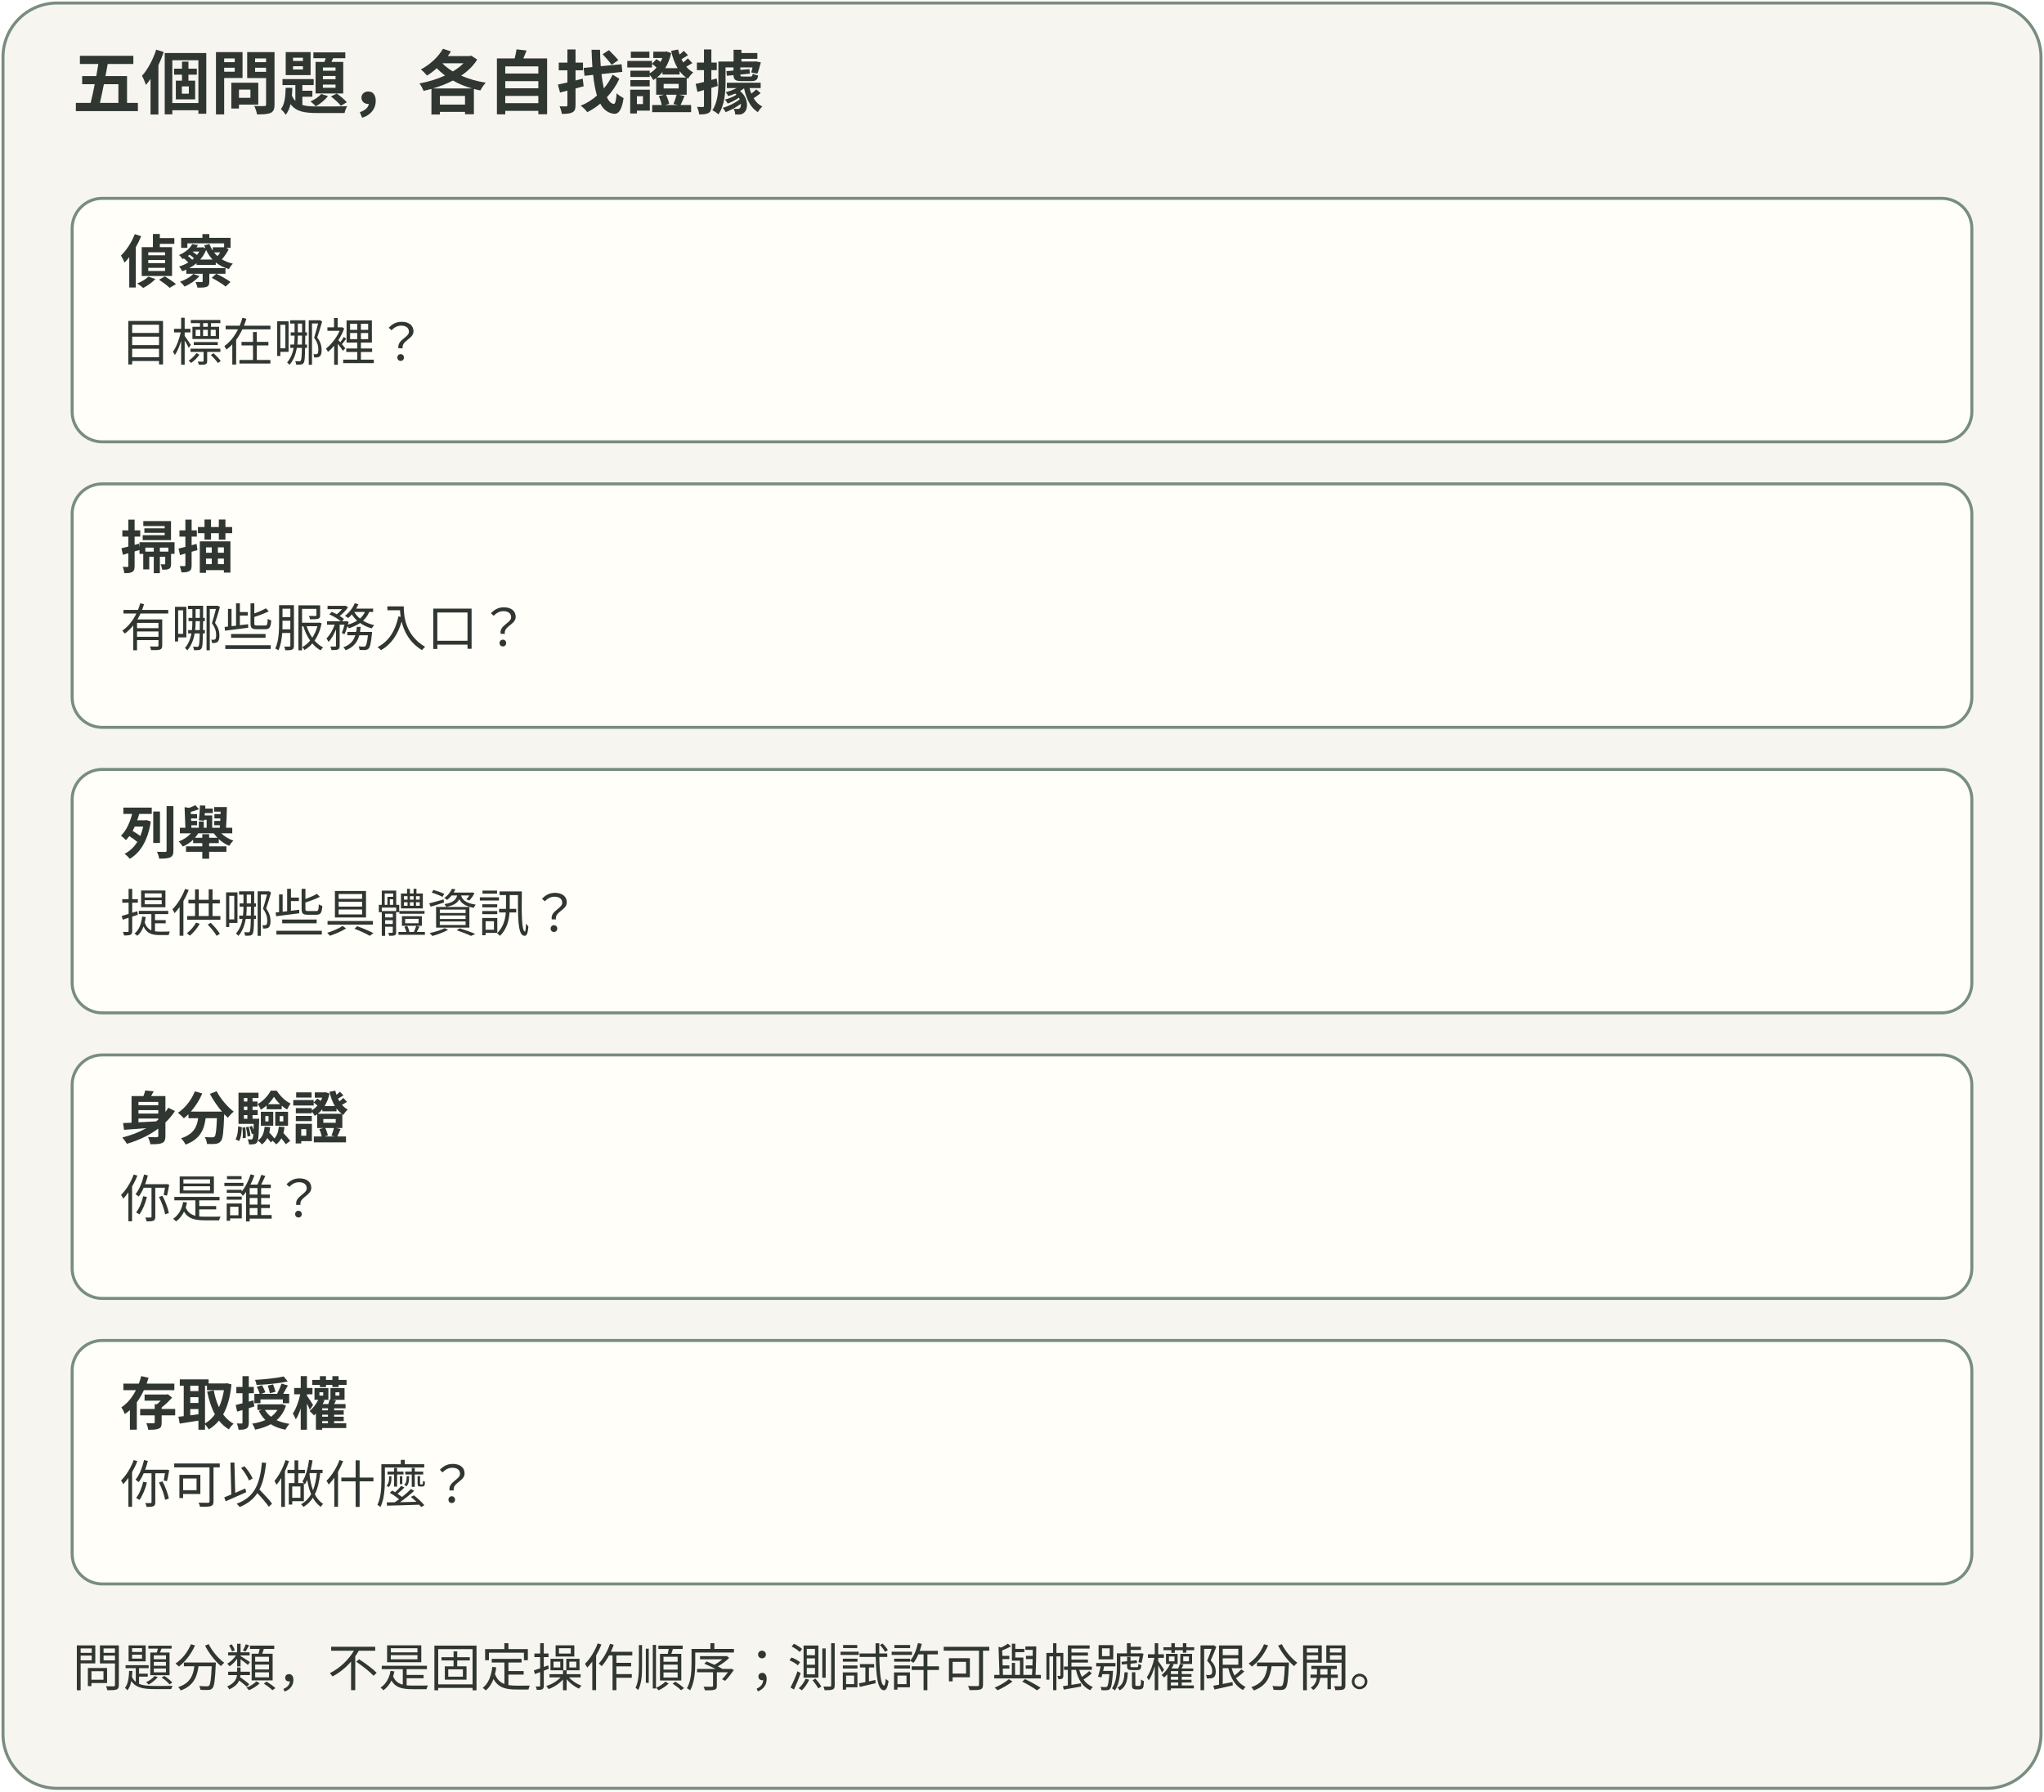
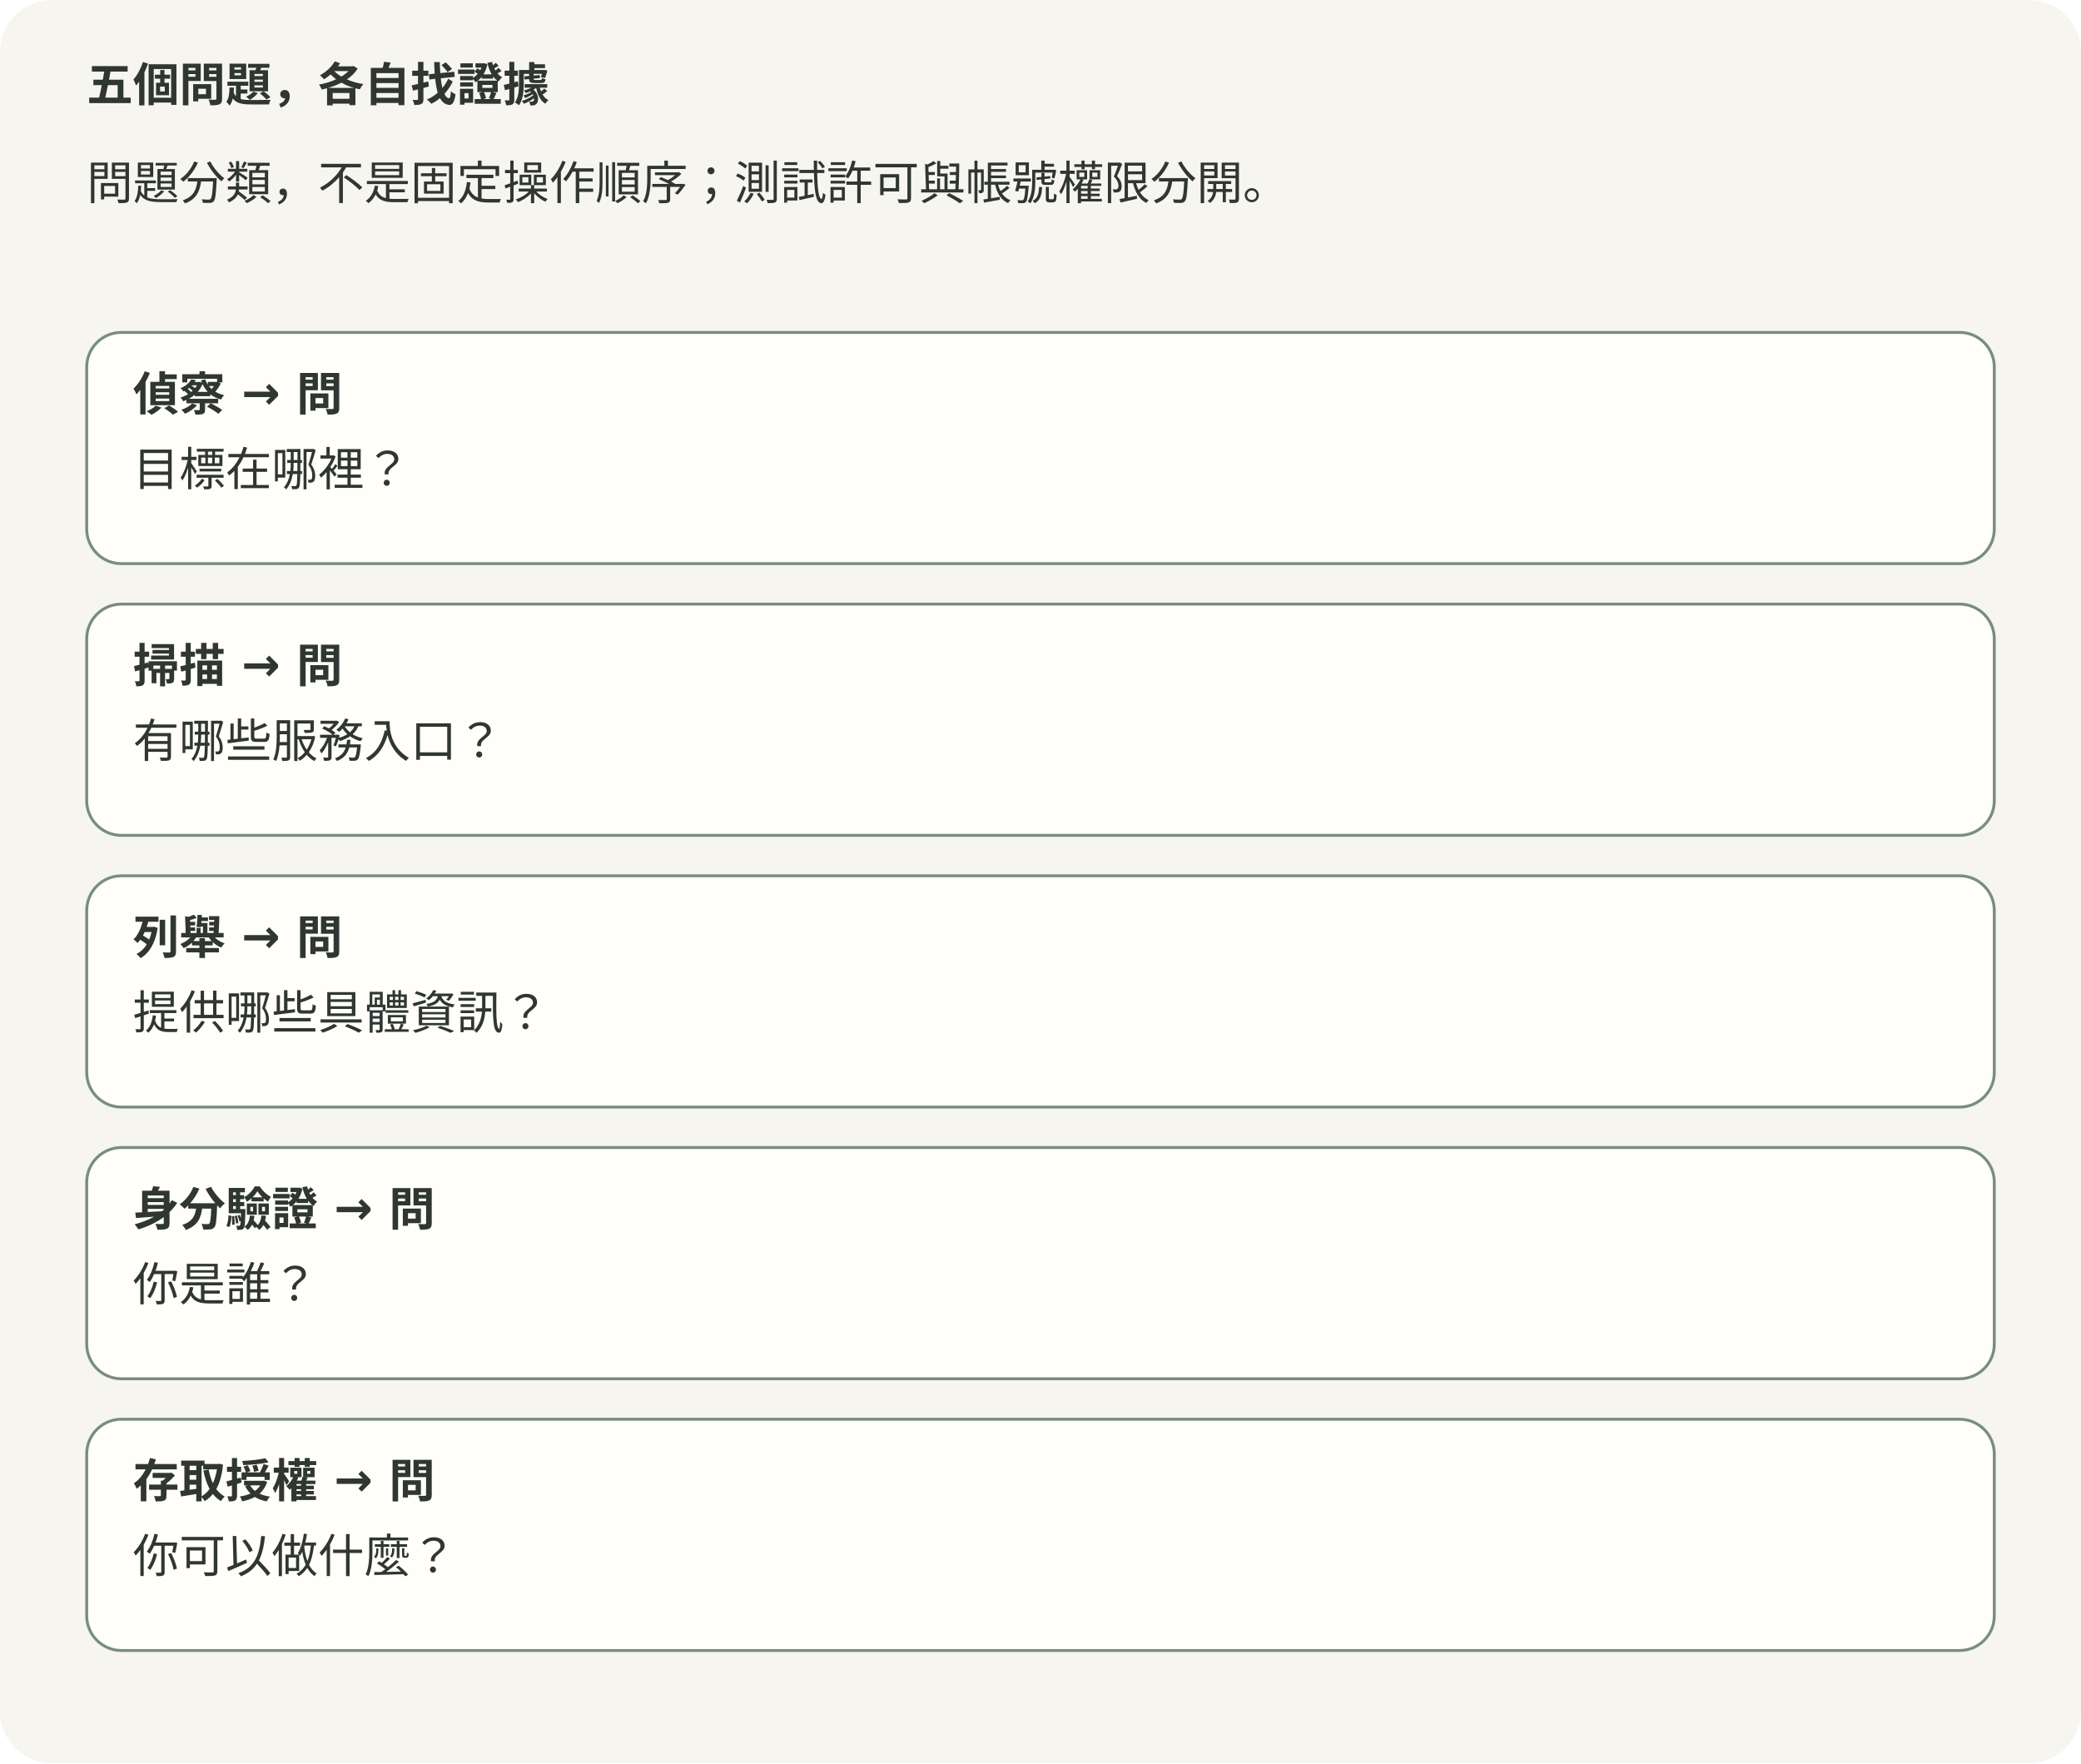
- <svg xmlns="http://www.w3.org/2000/svg" viewBox="0 0 680 596" role="img" aria-labelledby="title desc">
-   <rect x="1" y="1" width="678" height="594" rx="18" fill="#f7f5ef" stroke="#778d80" />
-   <g fill="#303632" font-family="sans-serif">
-     <text x="24" y="36" font-size="23" font-weight="bold">五個問題，各自找證據</text>
-     <rect x="24" y="66" width="632" height="81" rx="10" fill="#fffef9" stroke="#778d80" />
-     <text x="40" y="94" font-size="19" font-weight="bold">偵察</text>
-     <text x="40" y="120" font-size="17">目標在哪裡？</text>
-     <rect x="24" y="161" width="632" height="81" rx="10" fill="#fffef9" stroke="#778d80" />
-     <text x="40" y="189" font-size="19" font-weight="bold">掃描</text>
-     <text x="40" y="215" font-size="17">有哪些服務入口？</text>
-     <rect x="24" y="256" width="632" height="81" rx="10" fill="#fffef9" stroke="#778d80" />
-     <text x="40" y="284" font-size="19" font-weight="bold">列舉</text>
-     <text x="40" y="310" font-size="17">提供哪些具體資訊？</text>
-     <rect x="24" y="351" width="632" height="81" rx="10" fill="#fffef9" stroke="#778d80" />
-     <text x="40" y="379" font-size="19" font-weight="bold">身分驗證</text>
-     <text x="40" y="405" font-size="17">你是誰？</text>
-     <rect x="24" y="446" width="632" height="81" rx="10" fill="#fffef9" stroke="#778d80" />
-     <text x="40" y="474" font-size="19" font-weight="bold">存取授權</text>
-     <text x="40" y="500" font-size="17">你可以做什麼？</text>
-     <text x="24" y="561" font-size="17">問題分類，不是固定操作順序；測試許可與帳號權限分開。</text>
+ <svg xmlns="http://www.w3.org/2000/svg" width="720" height="610" viewBox="0 0 720 610" role="img" aria-labelledby="title desc">
+   <rect width="720" height="610" rx="18" fill="#f7f5ef" />
+   <g font-family="sans-serif" fill="#303632">
+     <text x="30" y="35" font-size="16" font-weight="650">五個問題，各自找證據</text>
+     <text x="30" y="69" font-size="16" font-weight="400">問題分類，不是固定操作順序；測試許可與帳號權限分開。</text>
+     <rect x="30" y="115" width="660" height="80" rx="12" fill="#fffef9" stroke="#778d80" />
+     <text x="46" y="142" font-size="16" font-weight="650">偵察 → 問</text>
+     <text x="46" y="168" font-size="16" font-weight="400">目標在哪裡？</text>
+     <rect x="30" y="209" width="660" height="80" rx="12" fill="#fffef9" stroke="#778d80" />
+     <text x="46" y="236" font-size="16" font-weight="650">掃描 → 問</text>
+     <text x="46" y="262" font-size="16" font-weight="400">有哪些服務入口？</text>
+     <rect x="30" y="303" width="660" height="80" rx="12" fill="#fffef9" stroke="#778d80" />
+     <text x="46" y="330" font-size="16" font-weight="650">列舉 → 問</text>
+     <text x="46" y="356" font-size="16" font-weight="400">提供哪些具體資訊？</text>
+     <rect x="30" y="397" width="660" height="80" rx="12" fill="#fffef9" stroke="#778d80" />
+     <text x="46" y="424" font-size="16" font-weight="650">身分驗證 → 問</text>
+     <text x="46" y="450" font-size="16" font-weight="400">你是誰？</text>
+     <rect x="30" y="491" width="660" height="80" rx="12" fill="#fffef9" stroke="#778d80" />
+     <text x="46" y="518" font-size="16" font-weight="650">存取授權 → 問</text>
+     <text x="46" y="544" font-size="16" font-weight="400">你可以做什麼？</text>
  </g>
</svg>
